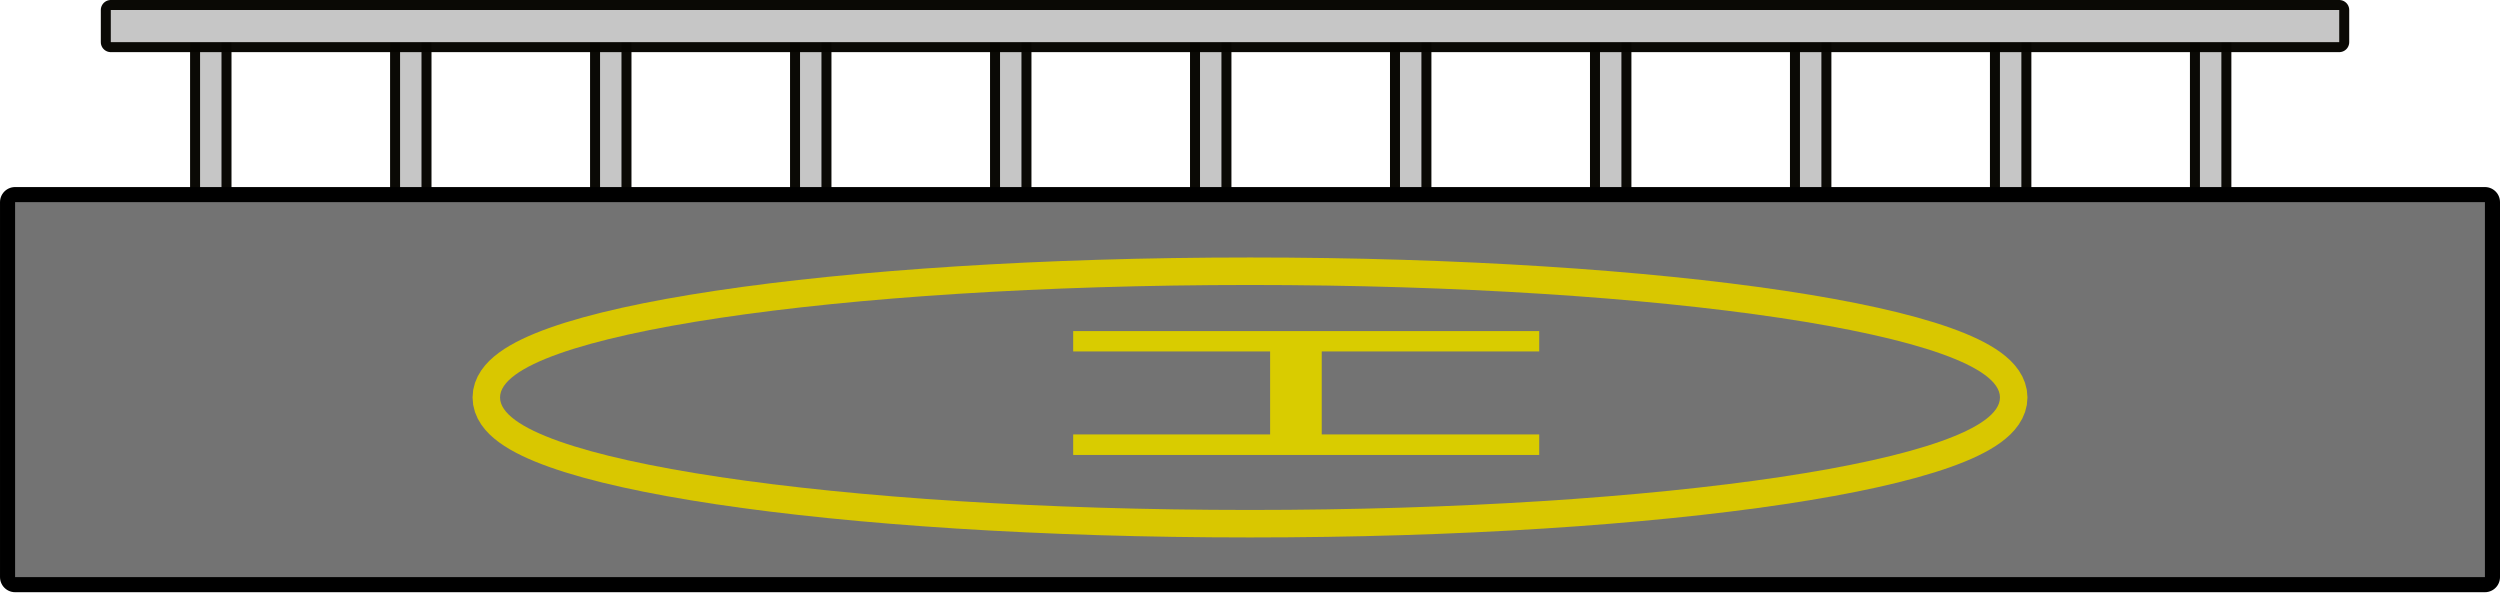
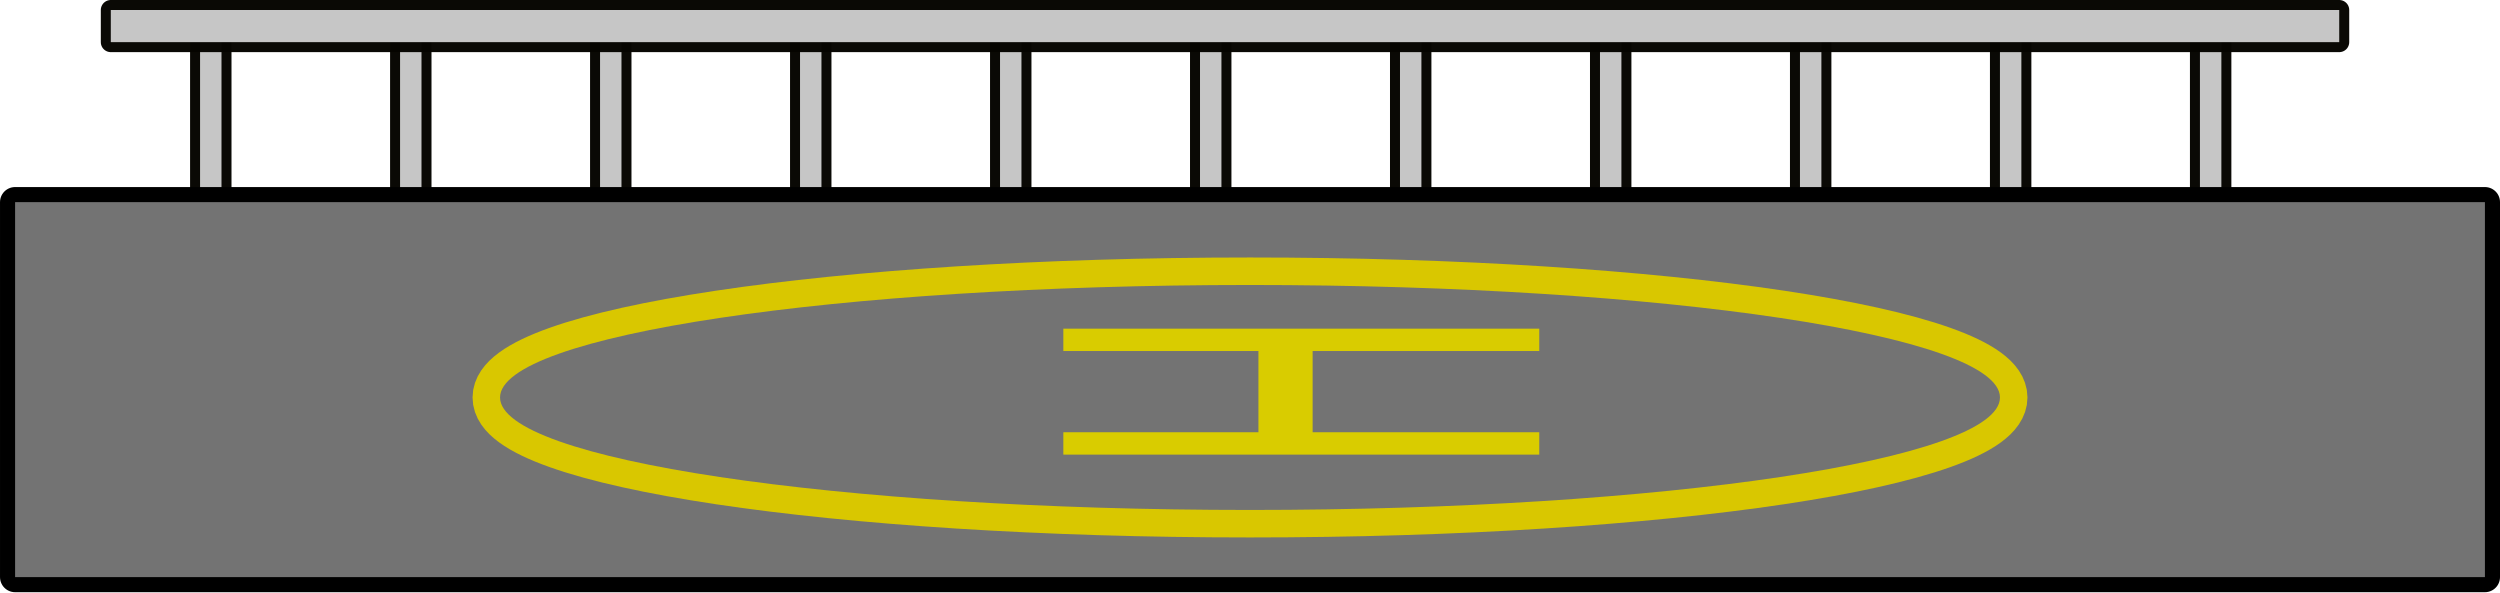
<svg xmlns="http://www.w3.org/2000/svg" width="500.037" height="118.447" viewBox="0 0 132.301 31.339" version="1.1" id="svg8">
  <defs id="defs2" />
  <g id="layer2" transform="translate(0.0048646,-48.04077)">
    <rect style="opacity:1;fill:#c6c6c6;fill-opacity:1;fill-rule:nonzero;stroke:#060500;stroke-width:1.058;stroke-linecap:round;stroke-linejoin:round;stroke-miterlimit:4;stroke-dasharray:none;stroke-dashoffset:8.816;stroke-opacity:0.979;paint-order:stroke fill markers" id="rect826" width="1.134" height="10.772" x="10.583" y="50.082" />
    <rect style="opacity:1;fill:#c6c6c6;fill-opacity:1;fill-rule:nonzero;stroke:#060500;stroke-width:1.058;stroke-linecap:round;stroke-linejoin:round;stroke-miterlimit:4;stroke-dasharray:none;stroke-dashoffset:8.816;stroke-opacity:0.979;paint-order:stroke fill markers" id="rect826-3" width="1.134" height="10.772" x="21.167" y="50.082" />
    <rect style="opacity:1;fill:#c6c6c6;fill-opacity:1;fill-rule:nonzero;stroke:#060500;stroke-width:1.058;stroke-linecap:round;stroke-linejoin:round;stroke-miterlimit:4;stroke-dasharray:none;stroke-dashoffset:8.816;stroke-opacity:0.979;paint-order:stroke fill markers" id="rect826-6" width="1.134" height="10.772" x="31.75" y="50.082" />
    <rect style="opacity:1;fill:#c6c6c6;fill-opacity:1;fill-rule:nonzero;stroke:#060500;stroke-width:1.058;stroke-linecap:round;stroke-linejoin:round;stroke-miterlimit:4;stroke-dasharray:none;stroke-dashoffset:8.816;stroke-opacity:0.979;paint-order:stroke fill markers" id="rect826-7" width="1.134" height="10.772" x="42.333" y="50.082" />
    <rect style="opacity:1;fill:#c6c6c6;fill-opacity:1;fill-rule:nonzero;stroke:#060500;stroke-width:1.058;stroke-linecap:round;stroke-linejoin:round;stroke-miterlimit:4;stroke-dasharray:none;stroke-dashoffset:8.816;stroke-opacity:0.979;paint-order:stroke fill markers" id="rect826-5" width="1.134" height="10.772" x="63.5" y="50.082" />
    <rect style="opacity:1;fill:#c6c6c6;fill-opacity:1;fill-rule:nonzero;stroke:#060500;stroke-width:1.058;stroke-linecap:round;stroke-linejoin:round;stroke-miterlimit:4;stroke-dasharray:none;stroke-dashoffset:8.816;stroke-opacity:0.979;paint-order:stroke fill markers" id="rect826-35" width="1.134" height="10.772" x="52.917" y="50.082" />
    <rect style="opacity:1;fill:#c6c6c6;fill-opacity:1;fill-rule:nonzero;stroke:#060500;stroke-width:1.058;stroke-linecap:round;stroke-linejoin:round;stroke-miterlimit:4;stroke-dasharray:none;stroke-dashoffset:8.816;stroke-opacity:0.979;paint-order:stroke fill markers" id="rect826-62" width="1.134" height="10.772" x="74.083" y="50.082" />
    <rect style="opacity:1;fill:#c6c6c6;fill-opacity:1;fill-rule:nonzero;stroke:#060500;stroke-width:1.058;stroke-linecap:round;stroke-linejoin:round;stroke-miterlimit:4;stroke-dasharray:none;stroke-dashoffset:8.816;stroke-opacity:0.979;paint-order:stroke fill markers" id="rect826-9" width="1.134" height="10.772" x="84.667" y="50.082" />
    <rect style="opacity:1;fill:#c6c6c6;fill-opacity:1;fill-rule:nonzero;stroke:#060500;stroke-width:1.058;stroke-linecap:round;stroke-linejoin:round;stroke-miterlimit:4;stroke-dasharray:none;stroke-dashoffset:8.816;stroke-opacity:0.979;paint-order:stroke fill markers" id="rect826-1" width="1.134" height="10.772" x="95.25" y="50.082" />
    <rect style="opacity:1;fill:#c6c6c6;fill-opacity:1;fill-rule:nonzero;stroke:#060500;stroke-width:1.058;stroke-linecap:round;stroke-linejoin:round;stroke-miterlimit:4;stroke-dasharray:none;stroke-dashoffset:8.816;stroke-opacity:0.979;paint-order:stroke fill markers" id="rect826-2" width="1.134" height="10.772" x="105.833" y="50.082" />
    <rect style="opacity:1;fill:#c6c6c6;fill-opacity:1;fill-rule:nonzero;stroke:#060500;stroke-width:1.058;stroke-linecap:round;stroke-linejoin:round;stroke-miterlimit:4;stroke-dasharray:none;stroke-dashoffset:8.816;stroke-opacity:0.979;paint-order:stroke fill markers" id="rect826-70" width="1.134" height="10.772" x="116.417" y="50.082" />
    <rect style="opacity:1;fill:#c6c6c6;fill-opacity:1;fill-rule:nonzero;stroke:#060500;stroke-width:1.058;stroke-linecap:round;stroke-linejoin:round;stroke-miterlimit:4;stroke-dasharray:none;stroke-dashoffset:8.816;stroke-opacity:0.979;paint-order:stroke fill markers" id="rect896" width="117.929" height="1.701" x="5.859" y="48.57" />
  </g>
  <g id="layer1" transform="translate(0.0048646,-265.6659)">
    <rect style="opacity:1;fill:#737373;fill-opacity:1;fill-rule:nonzero;stroke:#000000;stroke-width:1.597;stroke-linecap:round;stroke-linejoin:round;stroke-miterlimit:4;stroke-dasharray:none;stroke-dashoffset:8.816;stroke-opacity:1;paint-order:stroke fill markers" id="rect815" width="130.704" height="19.844" x="0.794" y="276.363" />
  </g>
  <g id="layer3" transform="translate(0.0048646,-48.04077)">
    <ellipse style="opacity:1;fill:#737373;fill-opacity:1;fill-rule:nonzero;stroke:#d9c700;stroke-width:2.91;stroke-linecap:round;stroke-linejoin:round;stroke-miterlimit:4;stroke-dasharray:none;stroke-dashoffset:8.816;stroke-opacity:1;paint-order:stroke fill markers" id="path819" cx="66.146" cy="69.075" rx="39.688" ry="5.953" />
-     <text xml:space="preserve" style="font-style:normal;font-variant:normal;font-weight:normal;font-stretch:normal;font-size:17.962px;line-height:1.25;font-family:sans-serif;-inkscape-font-specification:sans-serif;letter-spacing:0px;word-spacing:0px;fill:#000000;fill-opacity:1;stroke:#d9c700;stroke-width:0.449;stroke-opacity:0" x="-124.362" y="47.994" id="text850" transform="matrix(0,-0.5892177,1.697166,0,0,0)">
-       <tspan id="tspan848" x="-124.362" y="47.994" style="font-style:normal;font-variant:normal;font-weight:normal;font-stretch:normal;font-size:20.357px;font-family:sans-serif;-inkscape-font-specification:sans-serif;fill:#d9cc00;fill-opacity:1;stroke:#d9c700;stroke-width:0.449;stroke-opacity:0">H</tspan>
-     </text>
+     <g aria-label="H" transform="matrix(0,-0.5892177,1.697166,0,0,0)" style="font-style:normal;font-variant:normal;font-weight:normal;font-stretch:normal;font-size:17.962px;line-height:1.25;font-family:sans-serif;-inkscape-font-specification:sans-serif;letter-spacing:0px;word-spacing:0px;fill:#000000;fill-opacity:1;stroke:#d9c700;stroke-width:0.449;stroke-opacity:0" id="text850">
+       <path d="m -122.364,33.154 h 2.008 v 6.083 h 7.296 v -6.083 h 2.008 v 14.84 h -2.008 v -7.067 h -7.296 v 7.067 h -2.008 z" style="font-style:normal;font-variant:normal;font-weight:normal;font-stretch:normal;font-size:20.357px;font-family:sans-serif;-inkscape-font-specification:sans-serif;fill:#d9cc00;fill-opacity:1;stroke:#d9c700;stroke-width:0.449;stroke-opacity:0" id="path830" />
+     </g>
  </g>
</svg>
